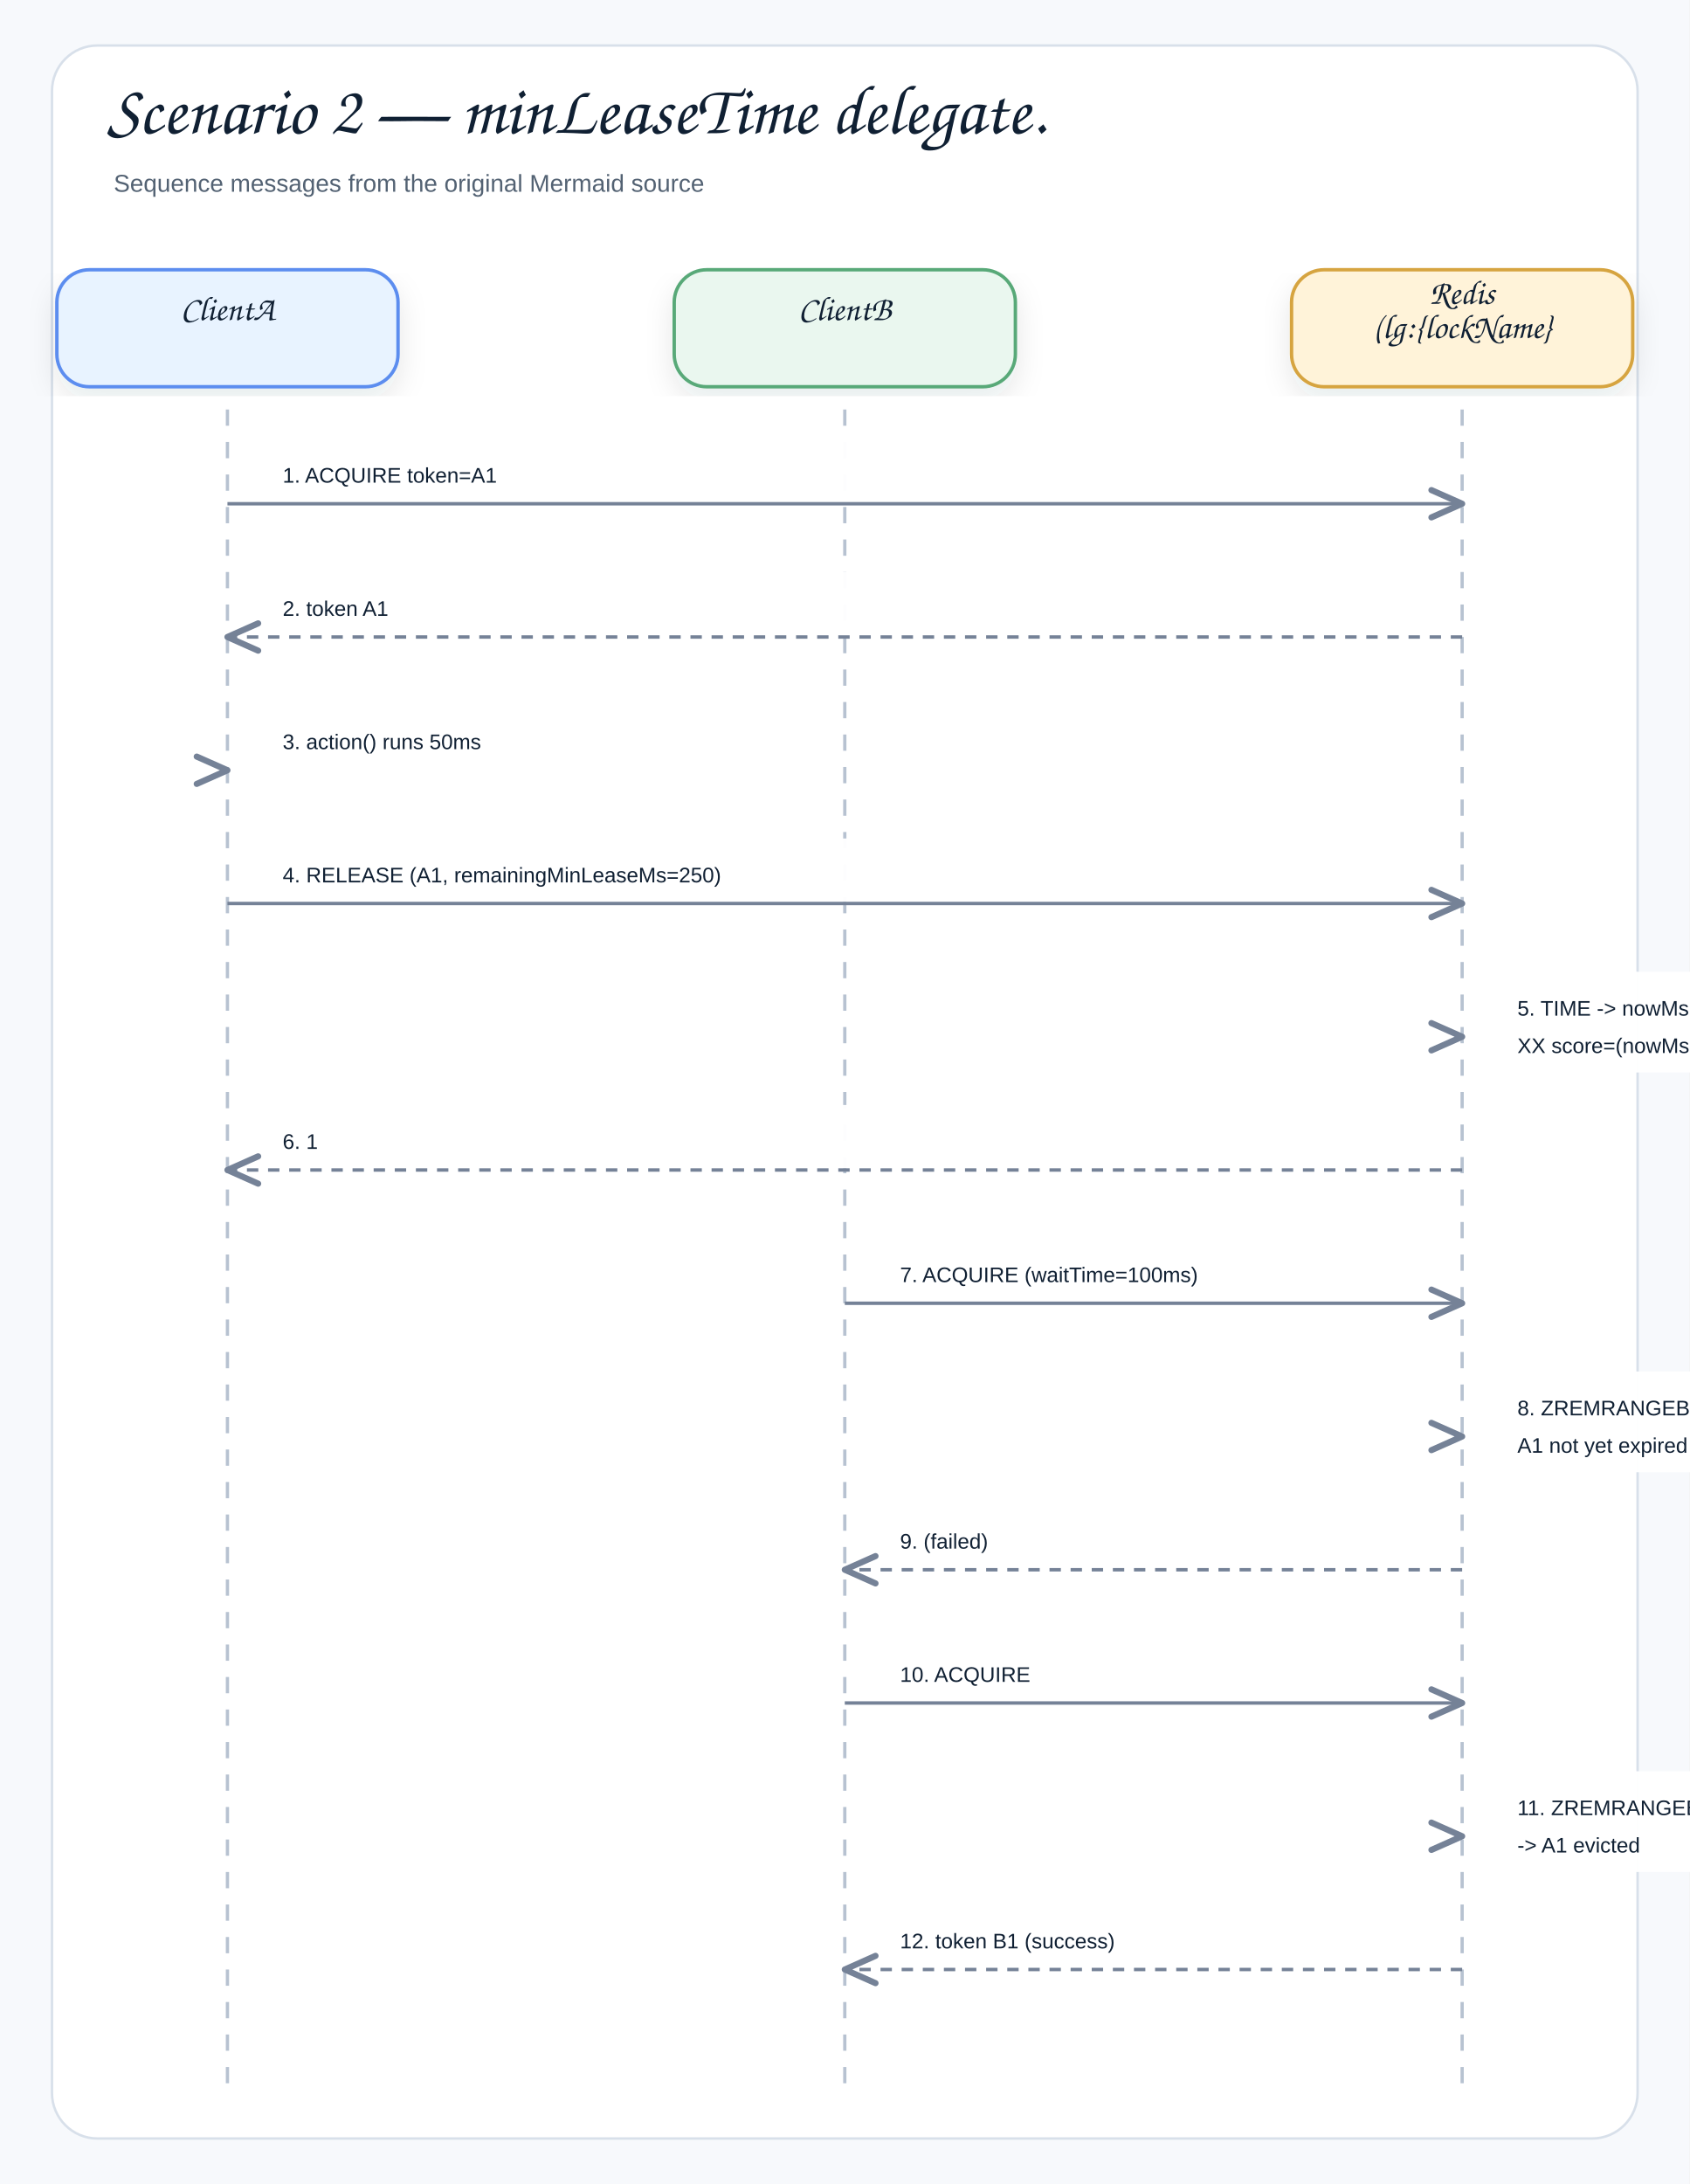
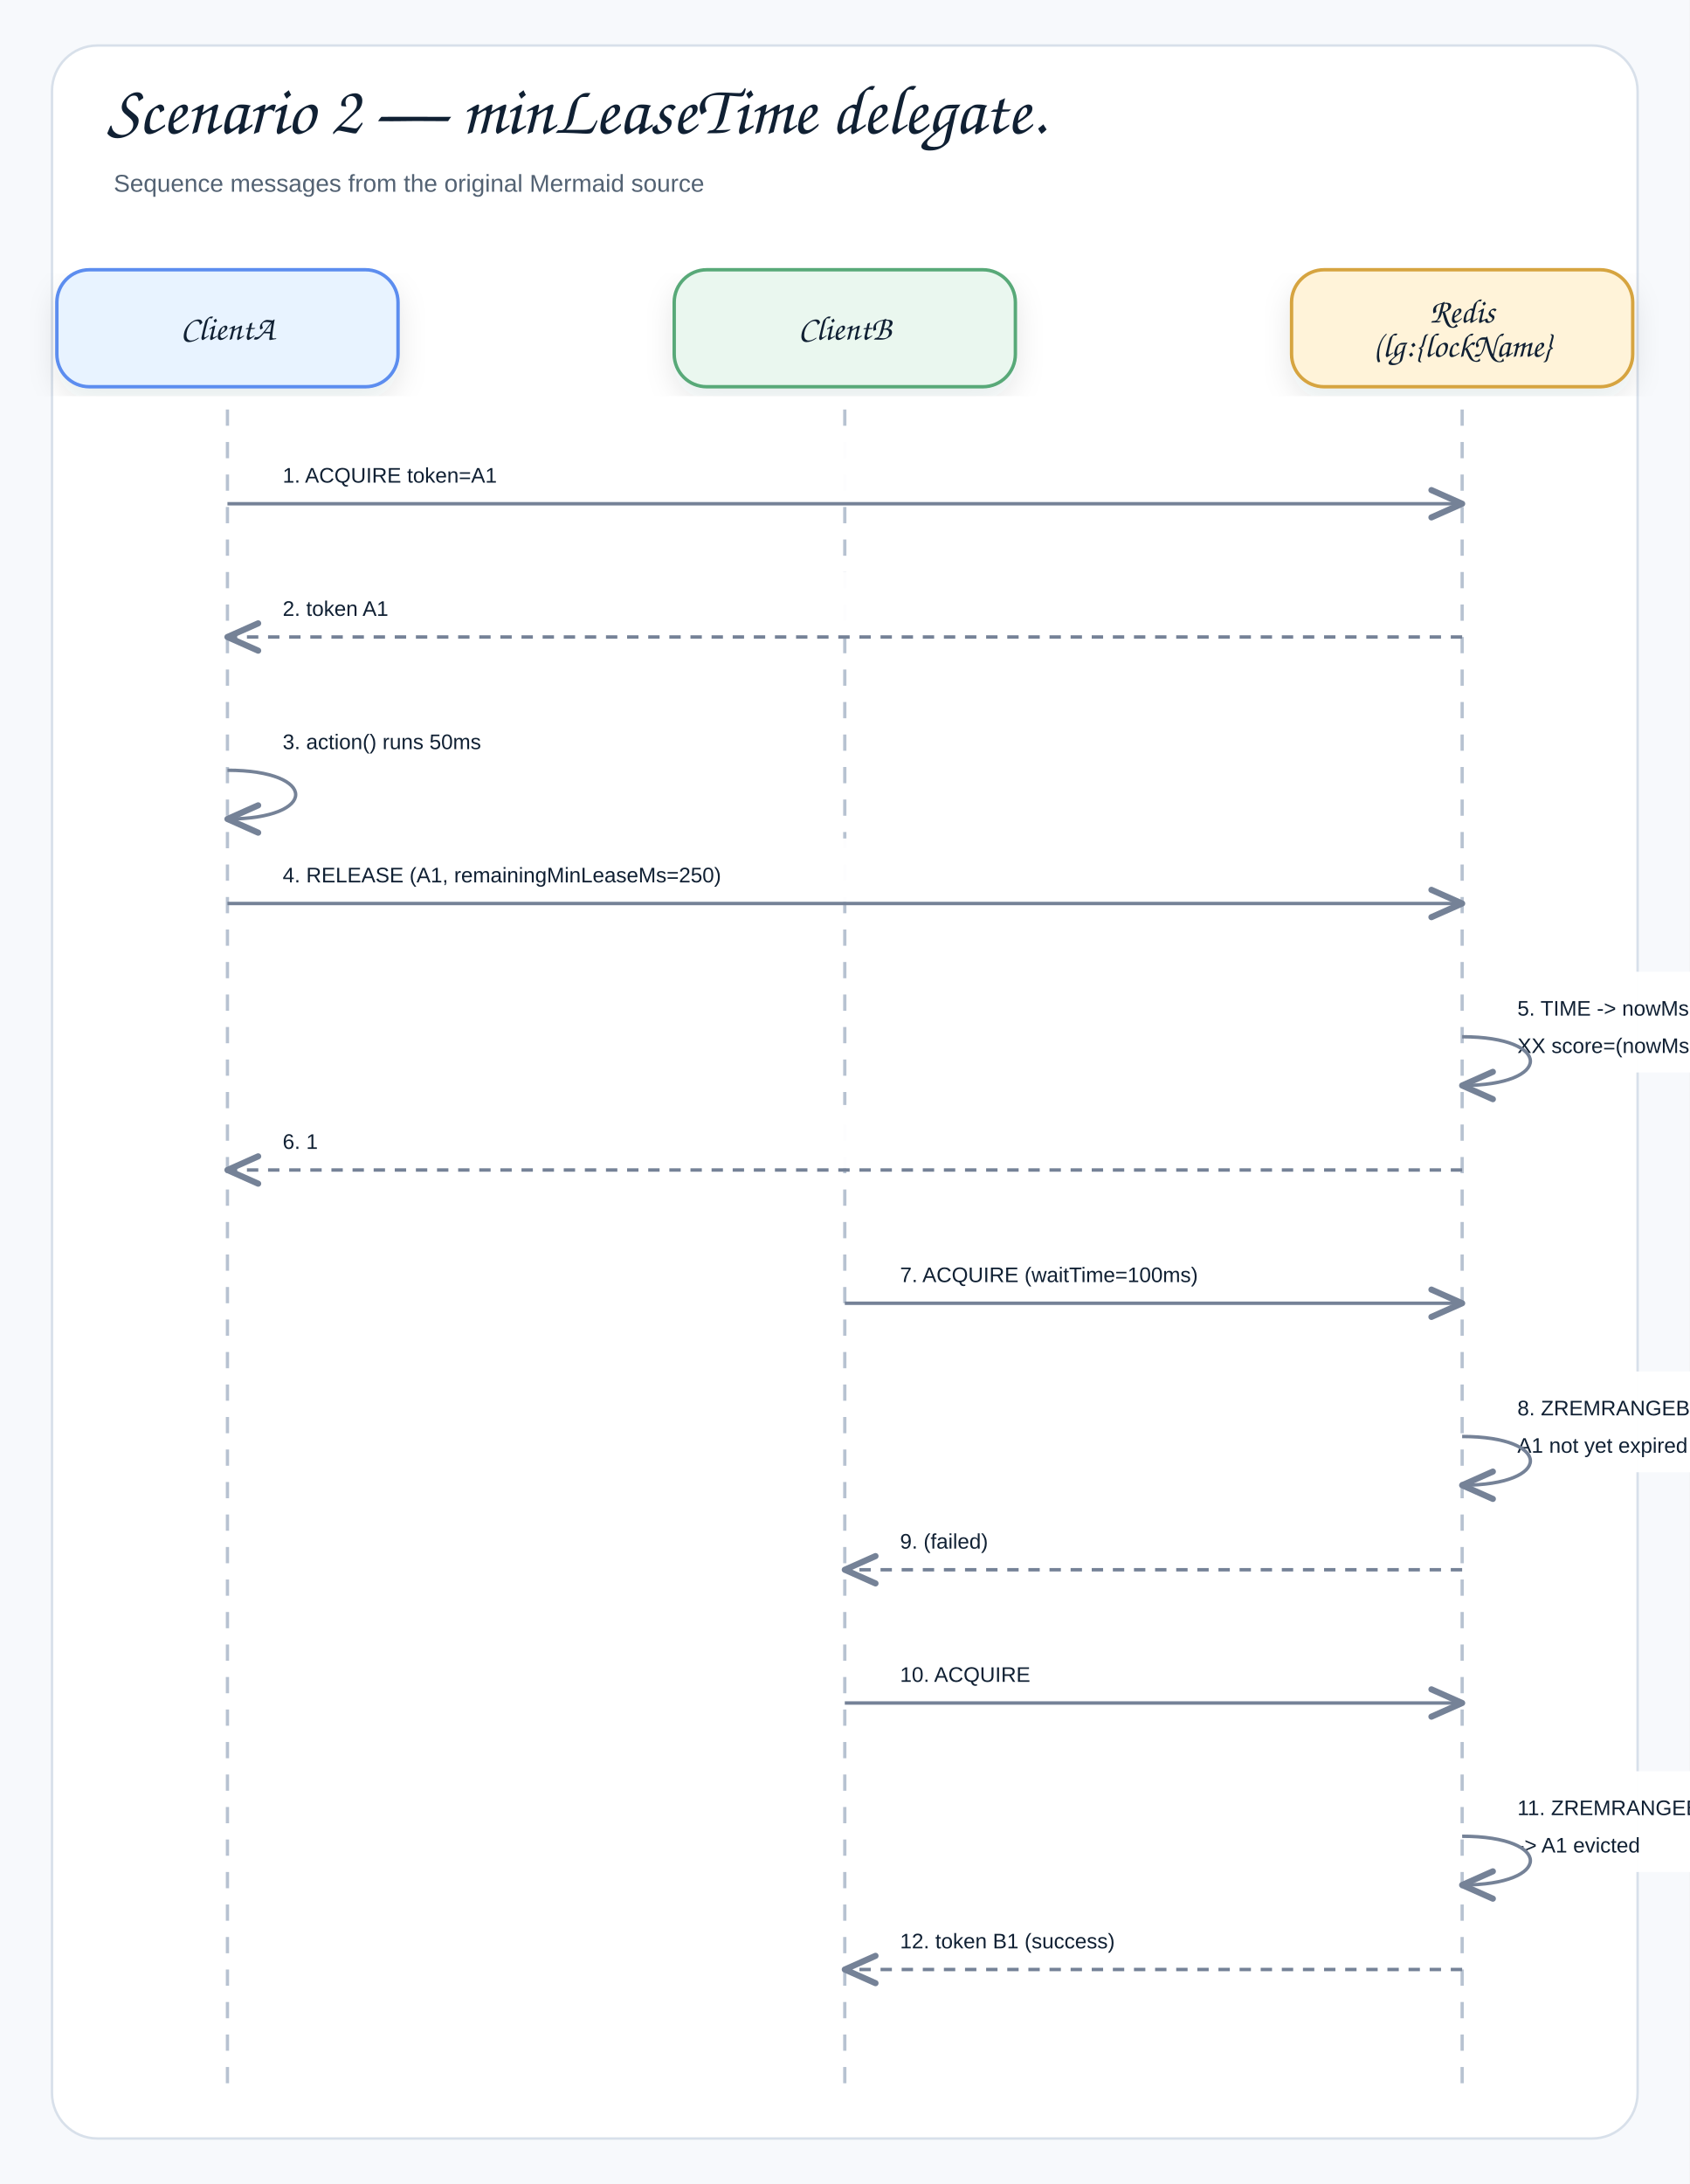
<svg xmlns="http://www.w3.org/2000/svg" width="1040" height="1344" viewBox="0 0 1040 1344" role="img" aria-label="Scenario 2 — minLeaseTime delegated to backend TTL">
  <defs>
    <filter id="shadow" x="-8%" y="-8%" width="116%" height="116%">
      <feDropShadow dx="0" dy="8" stdDeviation="9" flood-color="#1f2937" flood-opacity="0.10" />
    </filter>
    <marker id="openArrow" markerWidth="12" markerHeight="10" refX="10" refY="5" orient="auto" markerUnits="strokeWidth">
      <path d="M 1 1 L 10 5 L 1 9" fill="none" stroke="#758297" stroke-width="1.8" stroke-linecap="round" stroke-linejoin="round" />
    </marker>
    <marker id="inherit" markerWidth="14" markerHeight="12" refX="12" refY="6" orient="auto" markerUnits="strokeWidth">
      <path d="M 0 1 L 12 6 L 0 11 Z" fill="#ffffff" stroke="#758297" stroke-width="1.8" />
    </marker>
    <style>
    .canvas{fill:#f7f9fc}.frame{fill:#fff;stroke:#d8e0ea;stroke-width:1.5}
    .title{font-family:"Architects Daughter","Comic Sans MS","Comic Sans",cursive;font-size:43px;font-weight:400;fill:#102033}
    .subtitle{font-family:"Comic Sans MS","Comic Sans","Comic Neue",Arial,sans-serif;font-size:15px;font-weight:400;fill:#536273}
    .label{font-family:"Architects Daughter","Comic Sans MS","Comic Sans",cursive;font-size:25px;font-weight:400;fill:#102033}
    .smallLabel{font-family:"Architects Daughter","Comic Sans MS","Comic Sans",cursive;font-size:21px;font-weight:400;fill:#102033}
    .mono{font-family:"Comic Sans MS","Comic Sans","Comic Neue",Arial,sans-serif;font-size:12px;font-weight:400;fill:#102033}
    .small{font-family:"Comic Sans MS","Comic Sans","Comic Neue",Arial,sans-serif;font-size:12px;font-weight:400;fill:#536273}
    .strong{font-family:"Comic Sans MS","Comic Sans","Comic Neue",Arial,sans-serif;font-size:13px;font-weight:400;fill:#102033}
    .card{stroke-width:2.1;filter:url(#shadow)}.compartment{stroke-width:1.5;fill:none}
    .line{stroke:#758297;stroke-width:2.1;fill:none;marker-end:url(#openArrow)}
    .plainLine{stroke:#758297;stroke-width:2.1;fill:none}
    .dashed{stroke:#758297;stroke-width:2.1;stroke-dasharray:7 6;fill:none;marker-end:url(#openArrow)}
    .inheritLine{stroke:#758297;stroke-width:2.2;fill:none;marker-end:url(#inherit)}
    .implLine{stroke:#758297;stroke-width:2.2;stroke-dasharray:8 7;fill:none;marker-end:url(#inherit)}
  </style>
  </defs>
  <rect class="canvas" width="1040" height="1344" />
  <rect class="frame" x="32" y="28" width="976" height="1288" rx="28" />
  <text class="title" x="66" y="82">Scenario 2 — minLeaseTime delegate.</text>
  <text class="subtitle" x="70" y="118">Sequence messages from the original Mermaid source</text>
  <rect class="card" x="35" y="166" width="210" height="72" rx="20" fill="#E8F3FF" stroke="#5B8DEF" />
-   <text class="smallLabel" x="140" y="197" text-anchor="middle">ClientA</text>
+   <text class="smallLabel" x="140" y="209" text-anchor="middle">ClientA</text>
  <line x1="140" y1="252" x2="140" y2="1284" stroke="#b7c2d1" stroke-width="2" stroke-dasharray="10 10" />
  <rect class="card" x="415" y="166" width="210" height="72" rx="20" fill="#EAF7EF" stroke="#58A978" />
-   <text class="smallLabel" x="520" y="197" text-anchor="middle">ClientB</text>
+   <text class="smallLabel" x="520" y="209" text-anchor="middle">ClientB</text>
  <line x1="520" y1="252" x2="520" y2="1284" stroke="#b7c2d1" stroke-width="2" stroke-dasharray="10 10" />
  <rect class="card" x="795" y="166" width="210" height="72" rx="20" fill="#FFF3D9" stroke="#D6A441" />
-   <text class="smallLabel" x="900" y="187" text-anchor="middle">Redis</text>
-   <text class="smallLabel" x="900" y="208" text-anchor="middle">(lg:{lockName}</text>
+   <text class="smallLabel" x="900" y="198.5" text-anchor="middle">Redis</text>
+   <text class="smallLabel" x="900" y="219.5" text-anchor="middle">(lg:{lockName}</text>
  <line x1="900" y1="252" x2="900" y2="1284" stroke="#b7c2d1" stroke-width="2" stroke-dasharray="10 10" />
  <rect x="158" y="270" width="724" height="39" rx="12" fill="#ffffff" opacity="0.97" />
  <text class="strong" x="174" y="297" text-anchor="start">1. ACQUIRE token=A1</text>
  <path class="line" d="M140 310 L900 310" />
  <rect x="158" y="352" width="724" height="39" rx="12" fill="#ffffff" opacity="0.97" />
  <text class="strong" x="174" y="379" text-anchor="start">2. token A1</text>
  <path class="dashed" d="M900 392 L140 392" />
  <rect x="158" y="434" width="190" height="39" rx="12" fill="#ffffff" opacity="0.97" />
  <text class="strong" x="174" y="461" text-anchor="start">3. action() runs 50ms</text>
-   <path class="line" d="M140 474 L140 474" />
+   <path class="line" d="M140 474 C196 474 196 504 140 504" />
  <rect x="158" y="516" width="724" height="39" rx="12" fill="#ffffff" opacity="0.97" />
  <text class="strong" x="174" y="543" text-anchor="start">4. RELEASE (A1, remainingMinLeaseMs=250)</text>
  <path class="line" d="M140 556 L900 556" />
  <rect x="918" y="598" width="190" height="62" rx="12" fill="#ffffff" opacity="0.97" />
  <text class="strong" x="934" y="625" text-anchor="start">5. TIME -&gt; nowMs ZADD</text>
  <text class="strong" x="934" y="648" text-anchor="start">XX score=(nowMs+250)</text>
-   <path class="line" d="M900 638 L900 638" />
+   <path class="line" d="M900 638 C956 638 956 668 900 668" />
  <rect x="158" y="680" width="724" height="39" rx="12" fill="#ffffff" opacity="0.97" />
  <text class="strong" x="174" y="707" text-anchor="start">6. 1</text>
  <path class="dashed" d="M900 720 L140 720" />
  <rect x="538" y="762" width="344" height="39" rx="12" fill="#ffffff" opacity="0.97" />
  <text class="strong" x="554" y="789" text-anchor="start">7. ACQUIRE (waitTime=100ms)</text>
  <path class="line" d="M520 802 L900 802" />
  <rect x="918" y="844" width="190" height="62" rx="12" fill="#ffffff" opacity="0.97" />
  <text class="strong" x="934" y="871" text-anchor="start">8. ZREMRANGEBYSCORE -&gt;</text>
  <text class="strong" x="934" y="894" text-anchor="start">A1 not yet expired</text>
-   <path class="line" d="M900 884 L900 884" />
+   <path class="line" d="M900 884 C956 884 956 914 900 914" />
  <rect x="538" y="926" width="344" height="39" rx="12" fill="#ffffff" opacity="0.97" />
  <text class="strong" x="554" y="953" text-anchor="start">9. (failed)</text>
  <path class="dashed" d="M900 966 L520 966" />
  <rect x="538" y="1008" width="344" height="39" rx="12" fill="#ffffff" opacity="0.97" />
  <text class="strong" x="554" y="1035" text-anchor="start">10. ACQUIRE</text>
  <path class="line" d="M520 1048 L900 1048" />
  <rect x="918" y="1090" width="190" height="62" rx="12" fill="#ffffff" opacity="0.97" />
  <text class="strong" x="934" y="1117" text-anchor="start">11. ZREMRANGEBYSCORE</text>
  <text class="strong" x="934" y="1140" text-anchor="start">-&gt; A1 evicted</text>
-   <path class="line" d="M900 1130 L900 1130" />
+   <path class="line" d="M900 1130 C956 1130 956 1160 900 1160" />
  <rect x="538" y="1172" width="344" height="39" rx="12" fill="#ffffff" opacity="0.97" />
  <text class="strong" x="554" y="1199" text-anchor="start">12. token B1 (success)</text>
  <path class="dashed" d="M900 1212 L520 1212" />
</svg>
